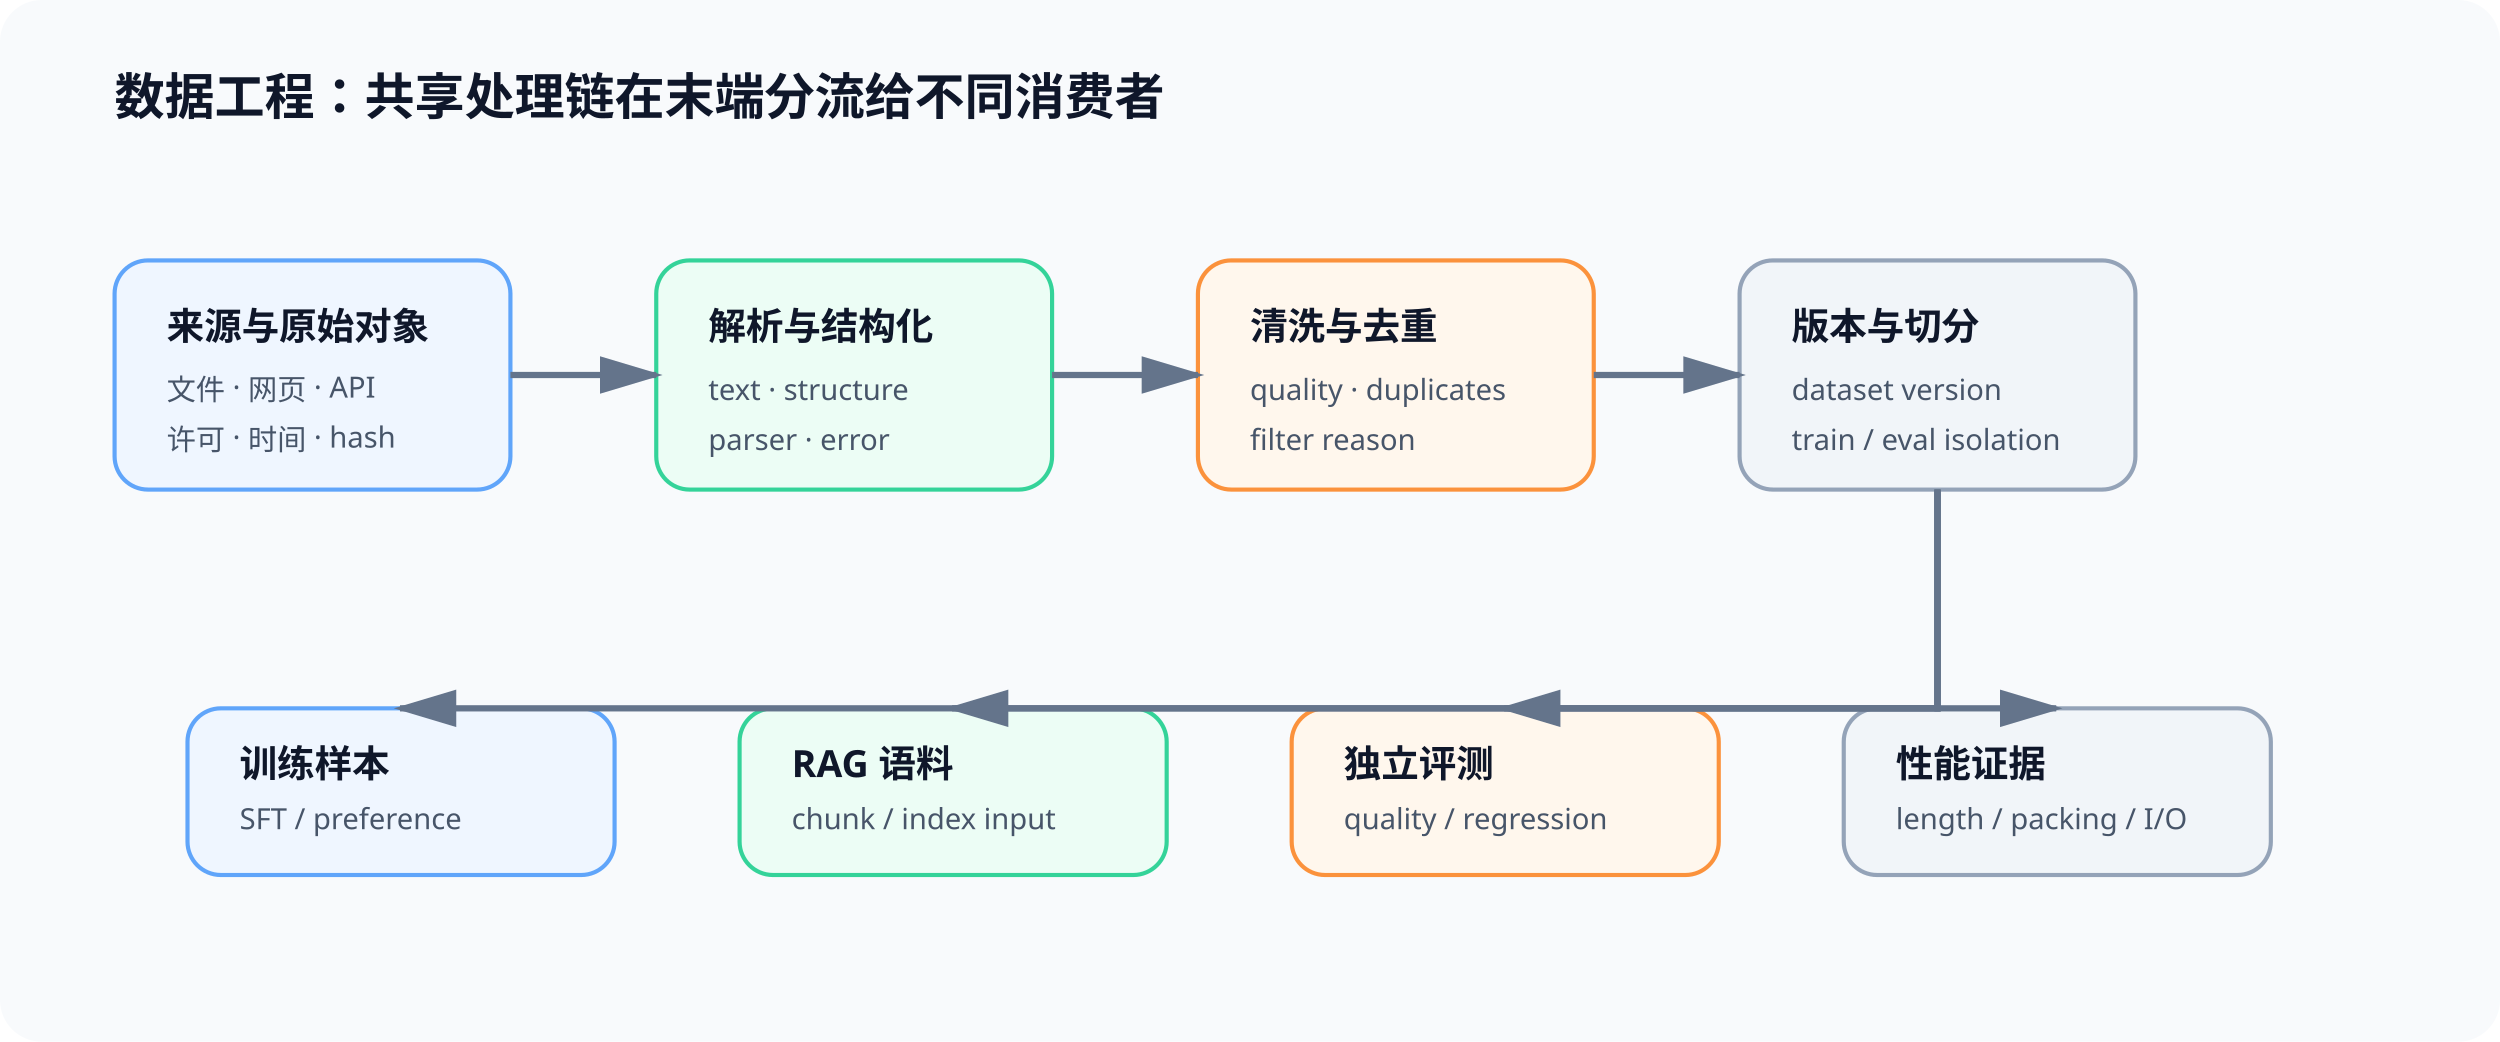
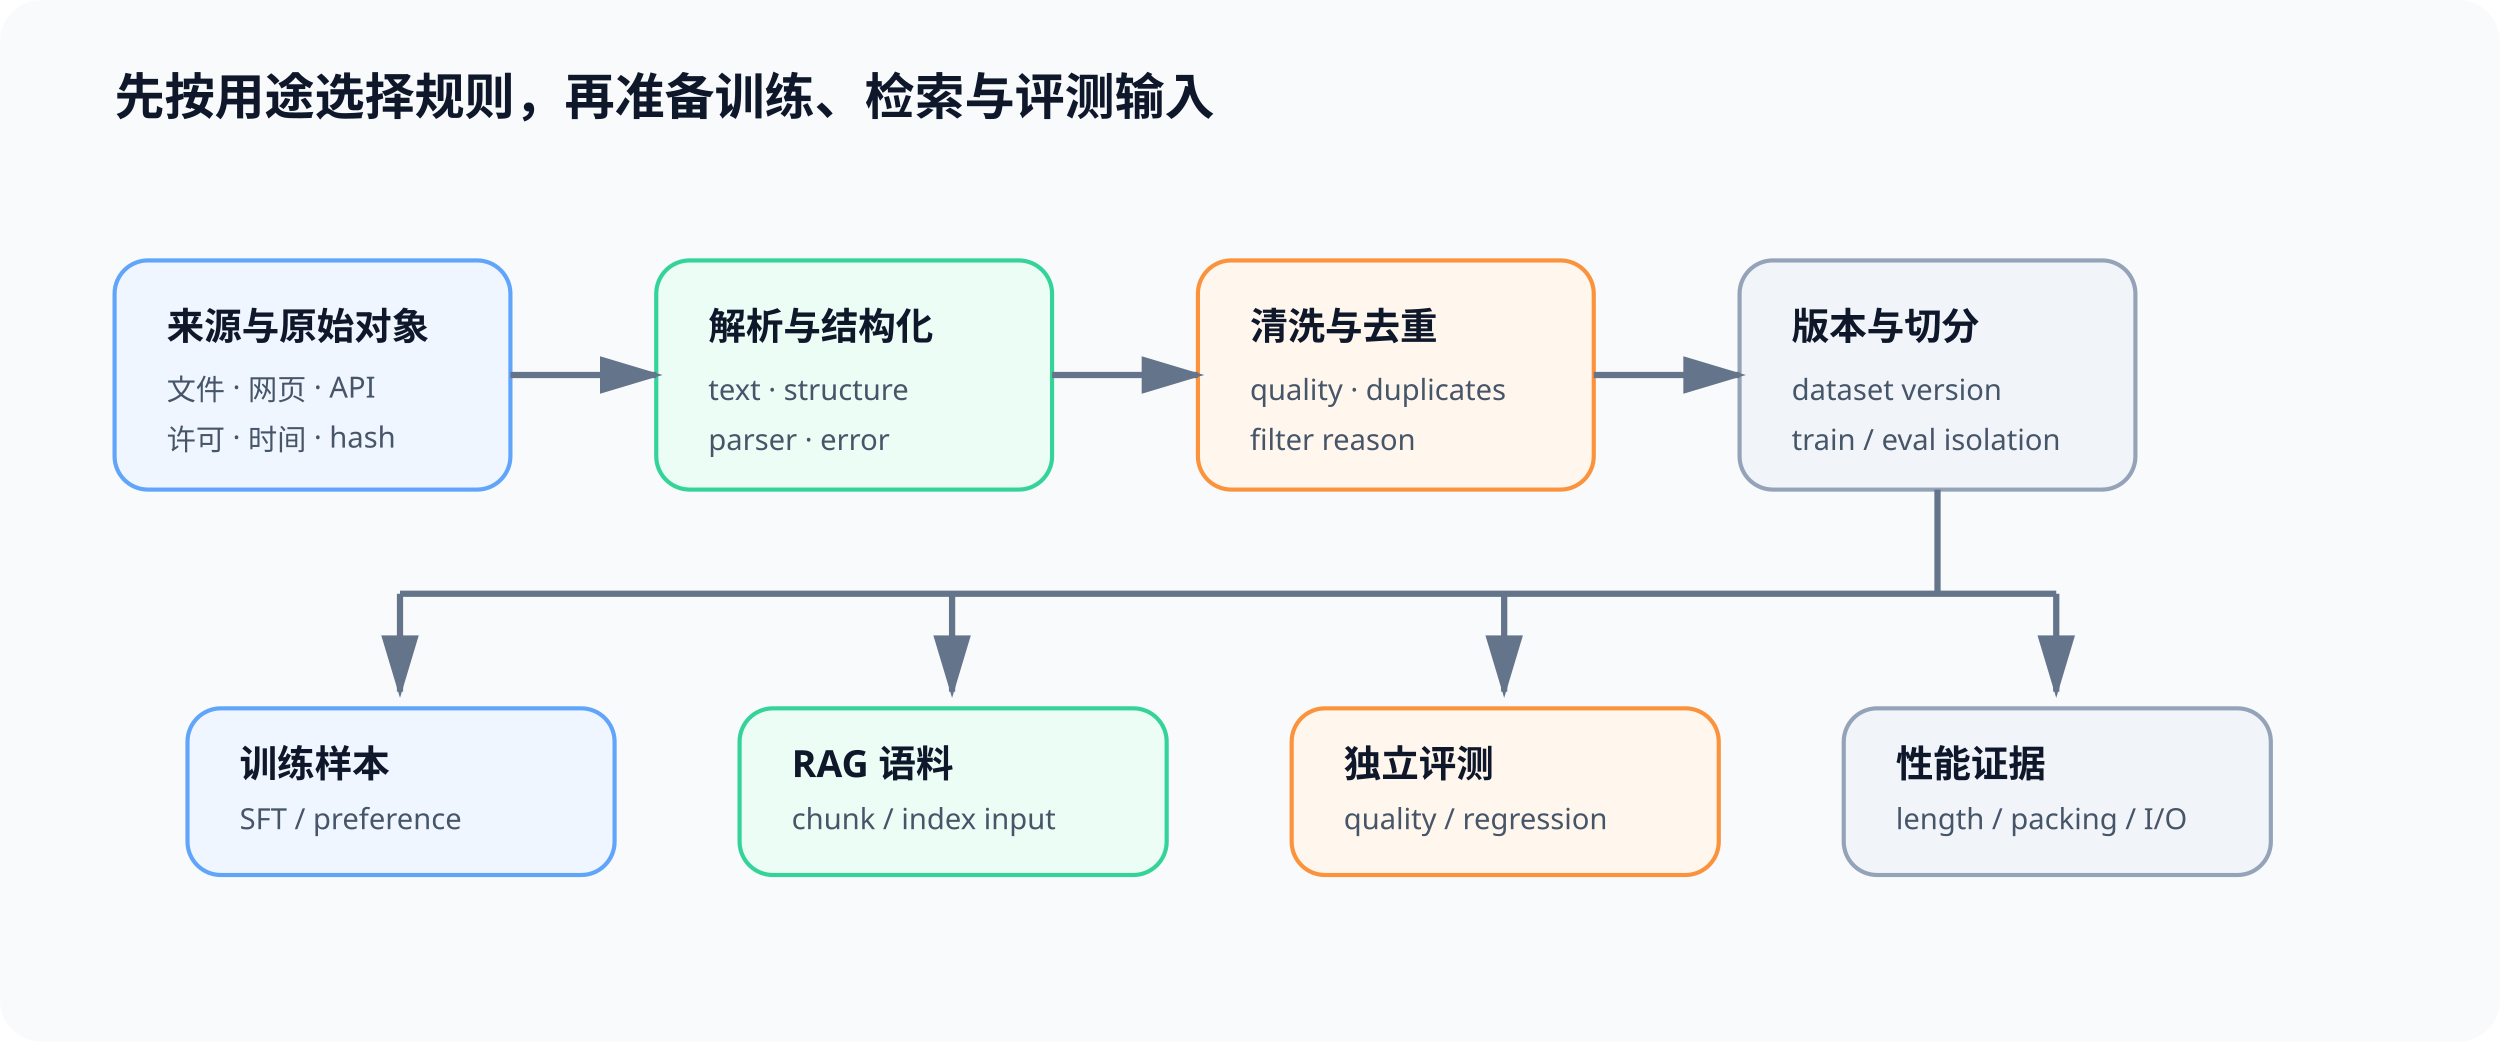
<svg xmlns="http://www.w3.org/2000/svg" width="1200" height="500" viewBox="0 0 1200 500" role="img" aria-labelledby="title desc">
  <style>.bg{fill:#f8fafc}.box{stroke-width:2;rx:16}.blue{fill:#eff6ff;stroke:#60a5fa}.green{fill:#ecfdf5;stroke:#34d399}.orange{fill:#fff7ed;stroke:#fb923c}.slate{fill:#f1f5f9;stroke:#94a3b8}.line{stroke:#64748b;stroke-width:3;fill:none;marker-end:url(#a)}.title{font:700 24px sans-serif;fill:#0f172a}.h{font:700 18px sans-serif;fill:#0f172a}.s{font:14px sans-serif;fill:#475569}.tag{font:700 13px sans-serif;fill:#2563eb}</style>
  <defs>
    <marker id="a" markerWidth="10" markerHeight="10" refX="9" refY="3" orient="auto">
      <path d="M0 0L10 3L0 6z" fill="#64748b" />
    </marker>
  </defs>
  <rect class="bg" width="1200" height="500" rx="20" />
-   <text x="55" y="55" class="title">数据工程：共享处理链在末端分流给不同消费者</text>
+   <text x="55" y="55" class="title">先按用途选择规则，再准备训练、检索与评测输入</text>
  <rect class="box blue" x="55" y="125" width="190" height="110" />
  <text x="80" y="163" class="h">来源与原始对象</text>
  <text x="80" y="192" class="s">文件 · 网页 · API</text>
  <text x="80" y="216" class="s">许可 · 时间 · hash</text>
  <rect class="box green" x="315" y="125" width="190" height="110" />
  <text x="340" y="163" class="h">解析与结构化</text>
  <text x="340" y="192" class="s">text · structure</text>
  <text x="340" y="216" class="s">parser · error</text>
  <rect class="box orange" x="575" y="125" width="190" height="110" />
  <text x="600" y="163" class="h">清洗与去重</text>
  <text x="600" y="192" class="s">quality · duplicates</text>
  <text x="600" y="216" class="s">filter reason</text>
  <rect class="box slate" x="835" y="125" width="190" height="110" />
  <text x="860" y="163" class="h">版本与切分</text>
  <text x="860" y="192" class="s">dataset version</text>
  <text x="860" y="216" class="s">train / eval isolation</text>
  <path class="line" d="M245 180H315" />
  <path class="line" d="M505 180H575" />
  <path class="line" d="M765 180H835" />
  <rect class="box blue" x="90" y="340" width="205" height="80" />
  <text x="115" y="373" class="h">训练样本</text>
  <text x="115" y="398" class="s">SFT / preference</text>
  <rect class="box green" x="355" y="340" width="205" height="80" />
  <text x="380" y="373" class="h">RAG 语料</text>
  <text x="380" y="398" class="s">chunk / index input</text>
  <rect class="box orange" x="620" y="340" width="205" height="80" />
  <text x="645" y="373" class="h">独立评测</text>
  <text x="645" y="398" class="s">quality / regression</text>
  <rect class="box slate" x="885" y="340" width="205" height="80" />
  <text x="910" y="373" class="h">性能证据</text>
  <text x="910" y="398" class="s">length / packing / I/O</text>
-   <path class="line" d="M930 235V340H192" />
-   <path class="line" d="M930 235V340H457" />
-   <path class="line" d="M930 235V340H722" />
-   <path class="line" d="M930 235V340H987" />
+   <path d="M930 235V285M192 285H987" fill="none" stroke="#64748b" stroke-width="3" />
+   <path class="line" d="M192 285V332" />
+   <path class="line" d="M457 285V332" />
+   <path class="line" d="M722 285V332" />
+   <path class="line" d="M987 285V332" />
</svg>
